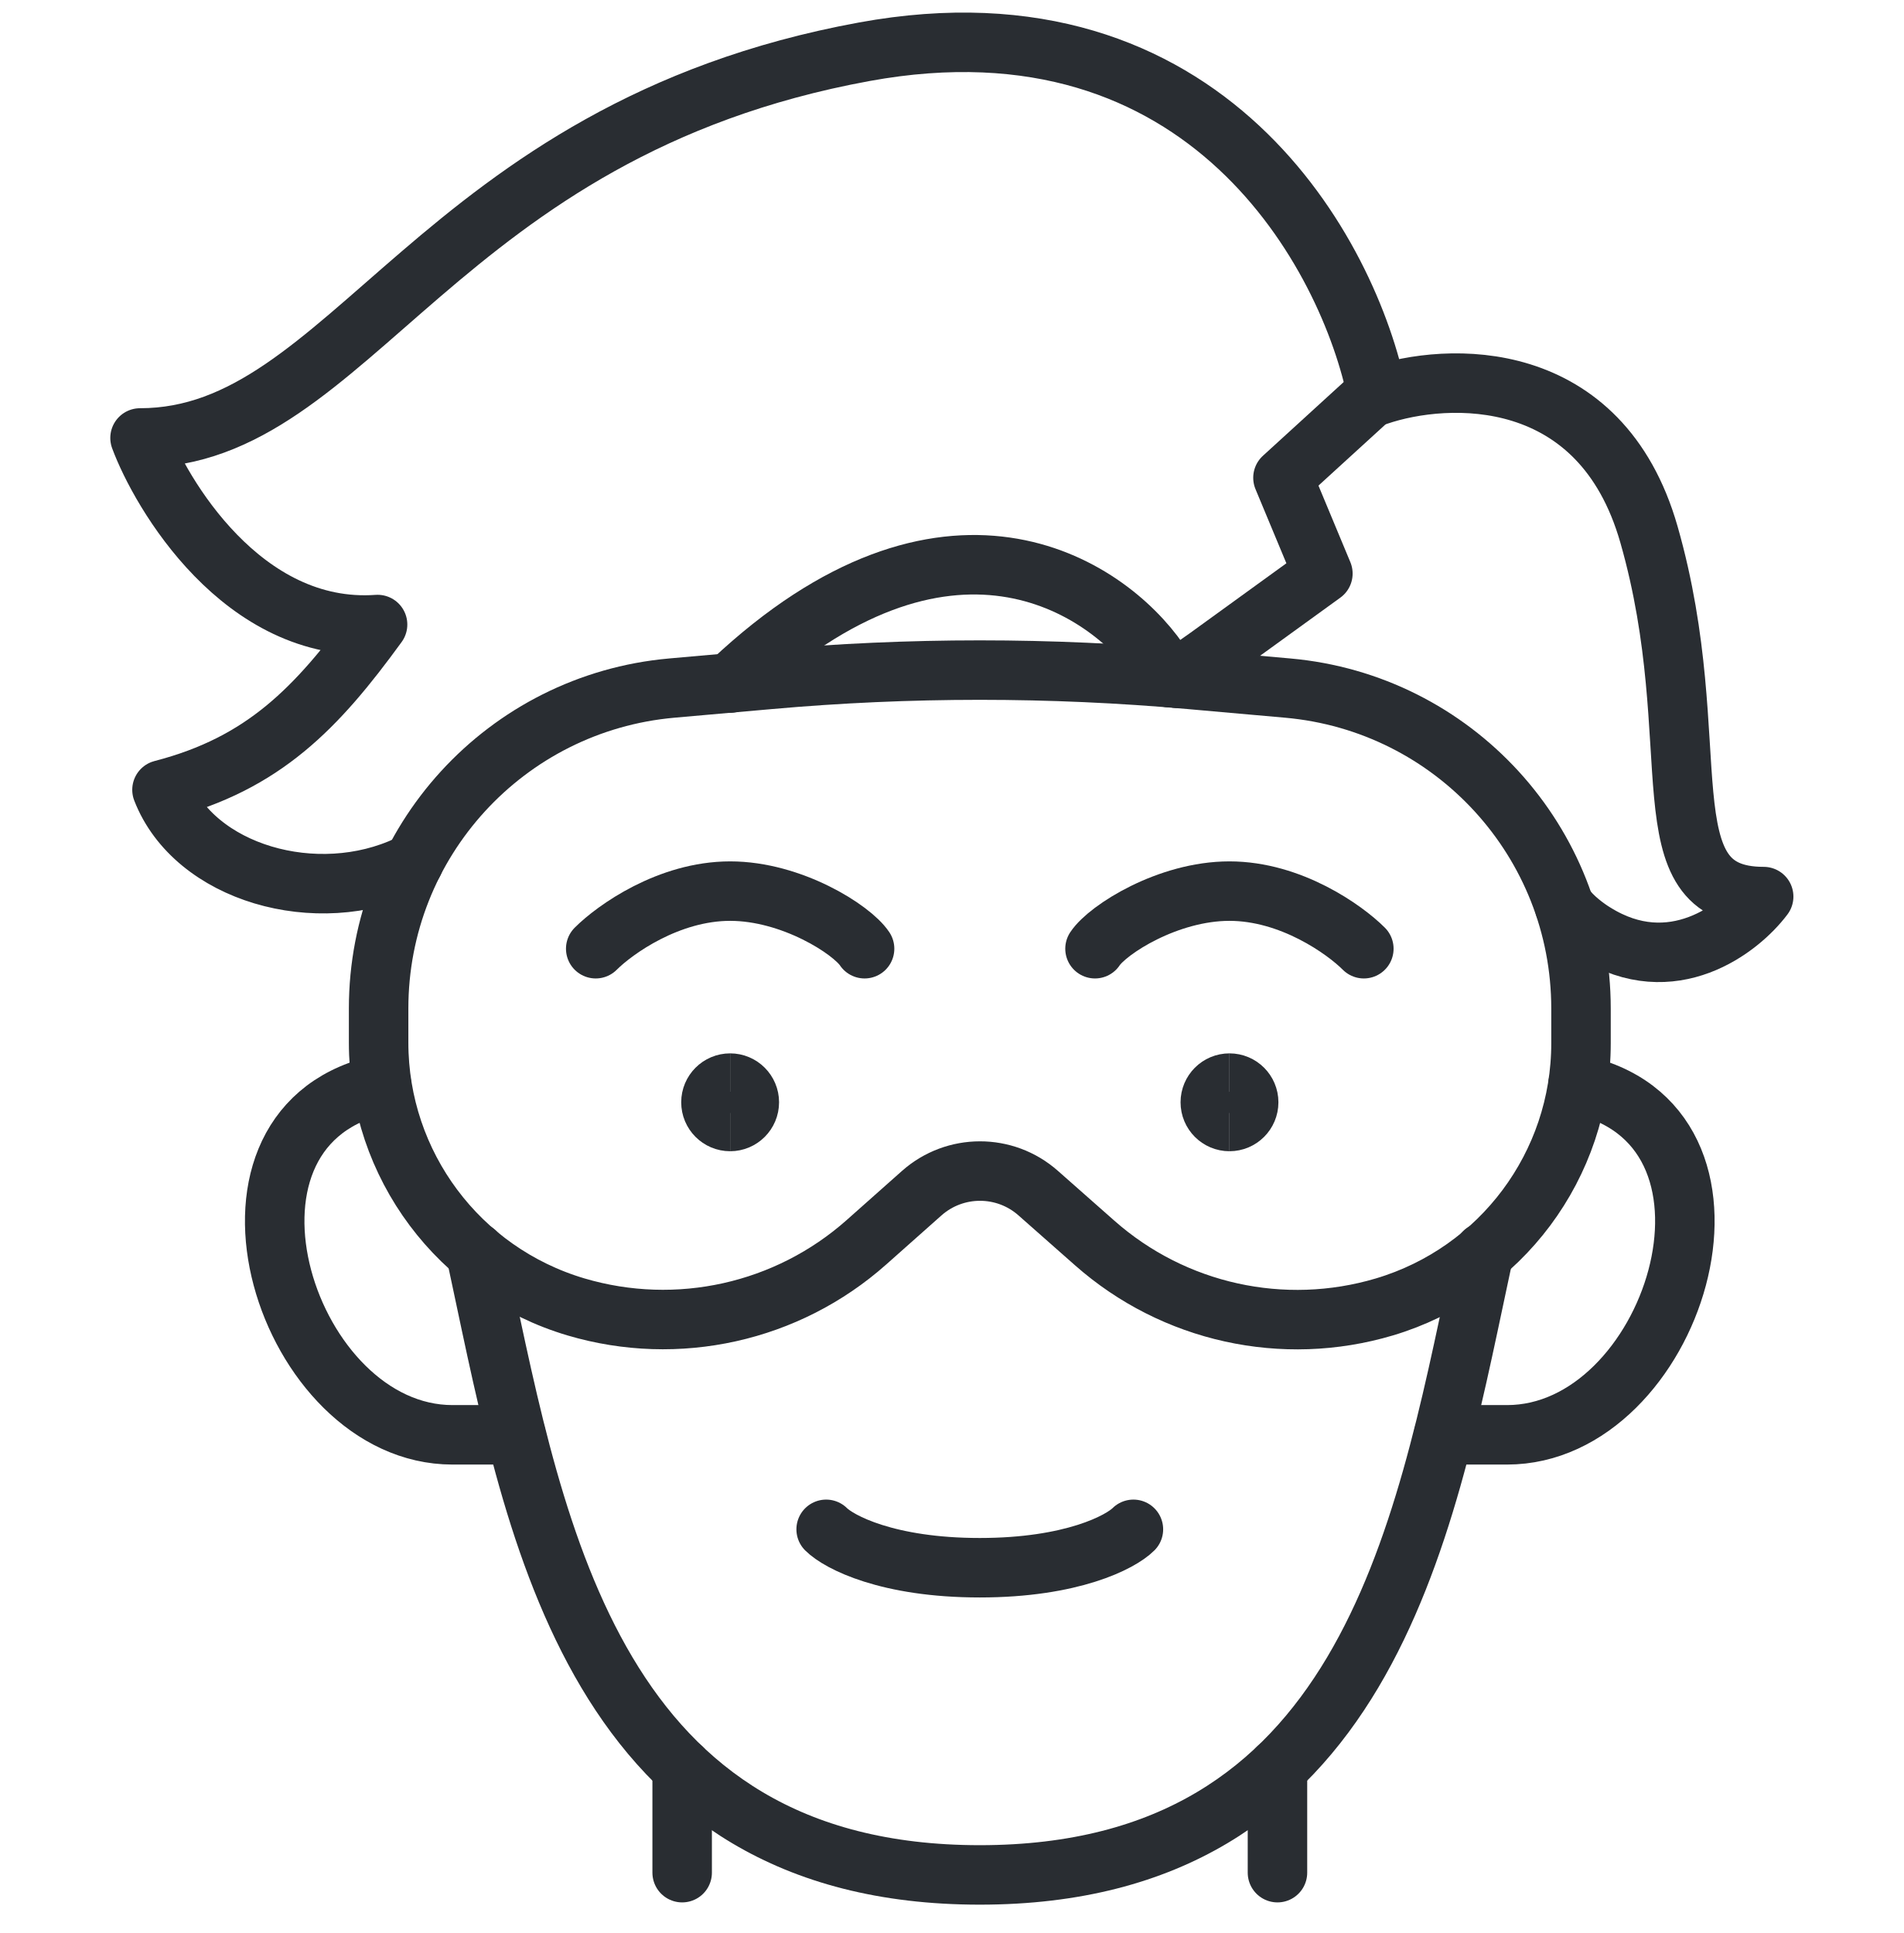
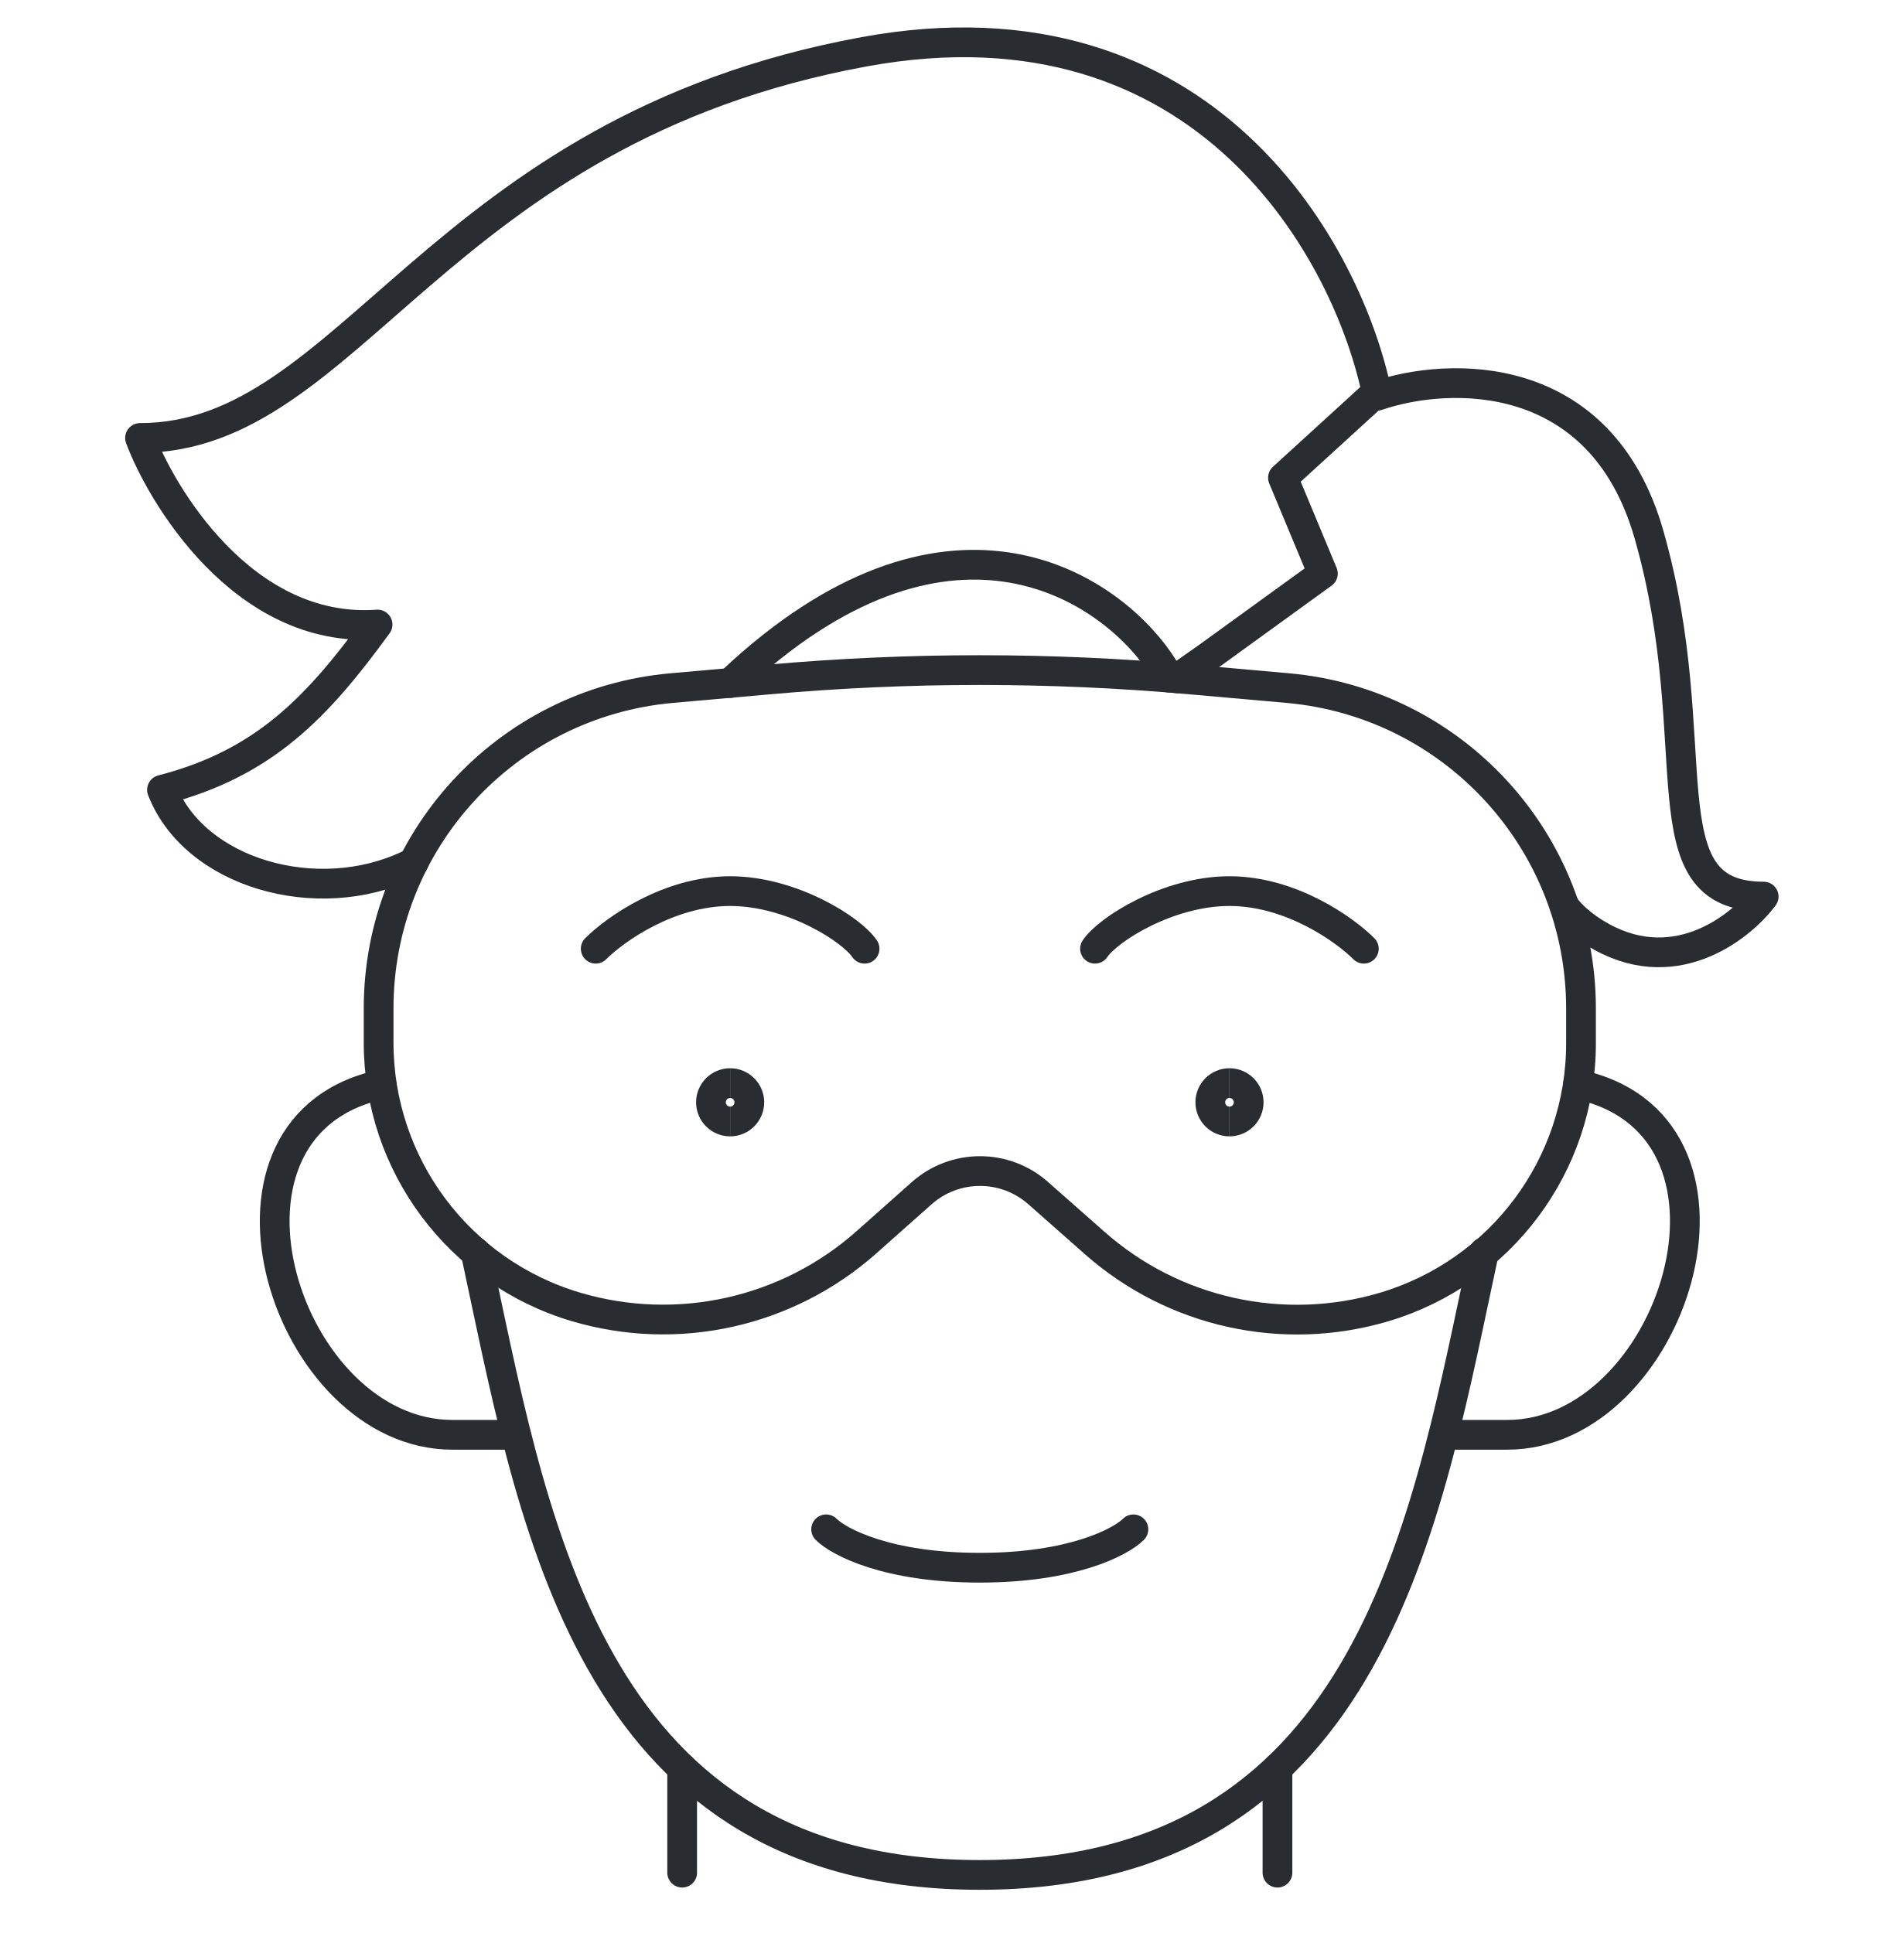
<svg xmlns="http://www.w3.org/2000/svg" width="64" height="65" viewBox="0 0 64 65" fill="none">
-   <path d="M12.729 33.908C12.729 28.308 17.006 23.634 22.584 23.138L25.857 22.848C30.57 22.428 35.312 22.428 40.025 22.848L43.293 23.138C48.874 23.634 53.153 28.31 53.153 33.913V35.082C53.153 39.174 50.463 42.78 46.541 43.948V43.948C43.143 44.959 39.463 44.147 36.806 41.8L34.901 40.118C33.782 39.13 32.102 39.133 30.986 40.124L29.131 41.772C26.47 44.136 22.777 44.958 19.364 43.947V43.947C15.429 42.78 12.729 39.165 12.729 35.06V33.908Z" stroke="#292D32" stroke-width="2" />
-   <path d="M41.335 37.712C40.978 37.712 40.69 37.423 40.69 37.066C40.69 36.71 40.978 36.421 41.335 36.421" stroke="#292D32" stroke-width="2" />
-   <path d="M41.334 37.712C41.691 37.712 41.98 37.423 41.98 37.066C41.98 36.71 41.691 36.421 41.334 36.421" stroke="#292D32" stroke-width="2" />
-   <path d="M24.548 37.712C24.191 37.712 23.902 37.423 23.902 37.066C23.902 36.71 24.191 36.421 24.548 36.421" stroke="#292D32" stroke-width="2" />
-   <path d="M24.547 37.712C24.903 37.712 25.192 37.423 25.192 37.066C25.192 36.71 24.903 36.421 24.547 36.421" stroke="#292D32" stroke-width="2" />
-   <path d="M20.028 31.902C20.674 31.256 22.482 29.965 24.548 29.965C26.614 29.965 28.637 31.256 29.067 31.902" stroke="#292D32" stroke-width="2" stroke-linecap="round" />
-   <path d="M45.852 31.902C45.207 31.256 43.399 29.965 41.333 29.965C39.267 29.965 37.244 31.256 36.814 31.902" stroke="#292D32" stroke-width="2" stroke-linecap="round" />
-   <path d="M27.775 51.426C28.206 51.856 29.841 52.717 32.94 52.717C36.039 52.717 37.675 51.856 38.105 51.426" stroke="#292D32" stroke-width="2" stroke-linecap="round" />
-   <path d="M13.907 29L13.731 29.088C10.647 30.549 6.532 29.356 5.446 26.559C8.87 25.674 10.655 23.805 12.694 21.001C8.148 21.326 5.384 16.553 4.708 14.727C11.81 14.727 14.651 4.378 29.058 1.74C40.584 -0.37 45.36 8.571 46.307 13.306C48.674 12.495 53.815 12.292 55.438 17.974C57.468 25.076 55.235 30.149 59.294 30.149C58.482 31.231 56.209 32.99 53.612 31.366C53.382 31.228 52.856 30.855 52.596 30.465" stroke="#292D32" stroke-width="2" stroke-linecap="round" stroke-linejoin="round" />
-   <path d="M39.312 22.787C39.25 22.67 39.058 22.374 38.969 22.241C37.179 19.646 31.8 16.146 24.605 22.912L24.547 22.969" stroke="#292D32" stroke-width="2" stroke-linecap="round" stroke-linejoin="round" />
-   <path d="M46.22 13.246L43.133 16.065L44.475 19.287L40.582 22.107L39.579 22.811" stroke="#292D32" stroke-width="2" stroke-linecap="round" stroke-linejoin="round" />
-   <path d="M15.99 42.109L16.154 42.878C18.019 51.618 20.028 63.047 32.94 63.047C45.853 63.047 47.862 51.618 49.727 42.878L49.891 42.109" stroke="#292D32" stroke-width="2" stroke-linecap="round" />
-   <path d="M22.934 59.458V62.971" stroke="#292D32" stroke-width="2" stroke-linecap="round" />
-   <path d="M17.345 48.248H15.213C9.651 48.248 6.387 38.072 12.629 36.511L12.828 36.474" stroke="#292D32" stroke-width="2" stroke-linecap="round" />
-   <path d="M48.535 48.248H50.667C56.229 48.248 59.493 38.072 53.251 36.511L53.051 36.474" stroke="#292D32" stroke-width="2" stroke-linecap="round" />
-   <path d="M42.948 59.458V62.971" stroke="#292D32" stroke-width="2" stroke-linecap="round" />
+   <path d="M12.729 33.908C12.729 28.308 17.006 23.634 22.584 23.138L25.857 22.848C30.57 22.428 35.312 22.428 40.025 22.848L43.293 23.138C48.874 23.634 53.153 28.31 53.153 33.913V35.082C53.153 39.174 50.463 42.78 46.541 43.948V43.948C43.143 44.959 39.463 44.147 36.806 41.8L34.901 40.118C33.782 39.13 32.102 39.133 30.986 40.124L29.131 41.772C26.47 44.136 22.777 44.958 19.364 43.947V43.947C15.429 42.78 12.729 39.165 12.729 35.06V33.908Z" stroke="#292D32" strokeWidth="2" />
+   <path d="M41.335 37.712C40.978 37.712 40.69 37.423 40.69 37.066C40.69 36.71 40.978 36.421 41.335 36.421" stroke="#292D32" strokeWidth="2" />
+   <path d="M41.334 37.712C41.691 37.712 41.98 37.423 41.98 37.066C41.98 36.71 41.691 36.421 41.334 36.421" stroke="#292D32" strokeWidth="2" />
+   <path d="M24.548 37.712C24.191 37.712 23.902 37.423 23.902 37.066C23.902 36.71 24.191 36.421 24.548 36.421" stroke="#292D32" strokeWidth="2" />
+   <path d="M24.547 37.712C24.903 37.712 25.192 37.423 25.192 37.066C25.192 36.71 24.903 36.421 24.547 36.421" stroke="#292D32" strokeWidth="2" />
+   <path d="M20.028 31.902C20.674 31.256 22.482 29.965 24.548 29.965C26.614 29.965 28.637 31.256 29.067 31.902" stroke="#292D32" strokeWidth="2" stroke-linecap="round" />
+   <path d="M45.852 31.902C45.207 31.256 43.399 29.965 41.333 29.965C39.267 29.965 37.244 31.256 36.814 31.902" stroke="#292D32" strokeWidth="2" stroke-linecap="round" />
+   <path d="M27.775 51.426C28.206 51.856 29.841 52.717 32.94 52.717C36.039 52.717 37.675 51.856 38.105 51.426" stroke="#292D32" strokeWidth="2" stroke-linecap="round" />
+   <path d="M13.907 29L13.731 29.088C10.647 30.549 6.532 29.356 5.446 26.559C8.87 25.674 10.655 23.805 12.694 21.001C8.148 21.326 5.384 16.553 4.708 14.727C11.81 14.727 14.651 4.378 29.058 1.74C40.584 -0.37 45.36 8.571 46.307 13.306C48.674 12.495 53.815 12.292 55.438 17.974C57.468 25.076 55.235 30.149 59.294 30.149C58.482 31.231 56.209 32.99 53.612 31.366C53.382 31.228 52.856 30.855 52.596 30.465" stroke="#292D32" strokeWidth="2" stroke-linecap="round" stroke-linejoin="round" />
+   <path d="M39.312 22.787C39.25 22.67 39.058 22.374 38.969 22.241C37.179 19.646 31.8 16.146 24.605 22.912L24.547 22.969" stroke="#292D32" strokeWidth="2" stroke-linecap="round" stroke-linejoin="round" />
+   <path d="M46.22 13.246L43.133 16.065L44.475 19.287L40.582 22.107L39.579 22.811" stroke="#292D32" strokeWidth="2" stroke-linecap="round" stroke-linejoin="round" />
+   <path d="M15.99 42.109L16.154 42.878C18.019 51.618 20.028 63.047 32.94 63.047C45.853 63.047 47.862 51.618 49.727 42.878L49.891 42.109" stroke="#292D32" strokeWidth="2" stroke-linecap="round" />
+   <path d="M22.934 59.458V62.971" stroke="#292D32" strokeWidth="2" stroke-linecap="round" />
+   <path d="M17.345 48.248H15.213C9.651 48.248 6.387 38.072 12.629 36.511L12.828 36.474" stroke="#292D32" strokeWidth="2" stroke-linecap="round" />
+   <path d="M48.535 48.248H50.667C56.229 48.248 59.493 38.072 53.251 36.511L53.051 36.474" stroke="#292D32" strokeWidth="2" stroke-linecap="round" />
+   <path d="M42.948 59.458V62.971" stroke="#292D32" strokeWidth="2" stroke-linecap="round" />
</svg>
